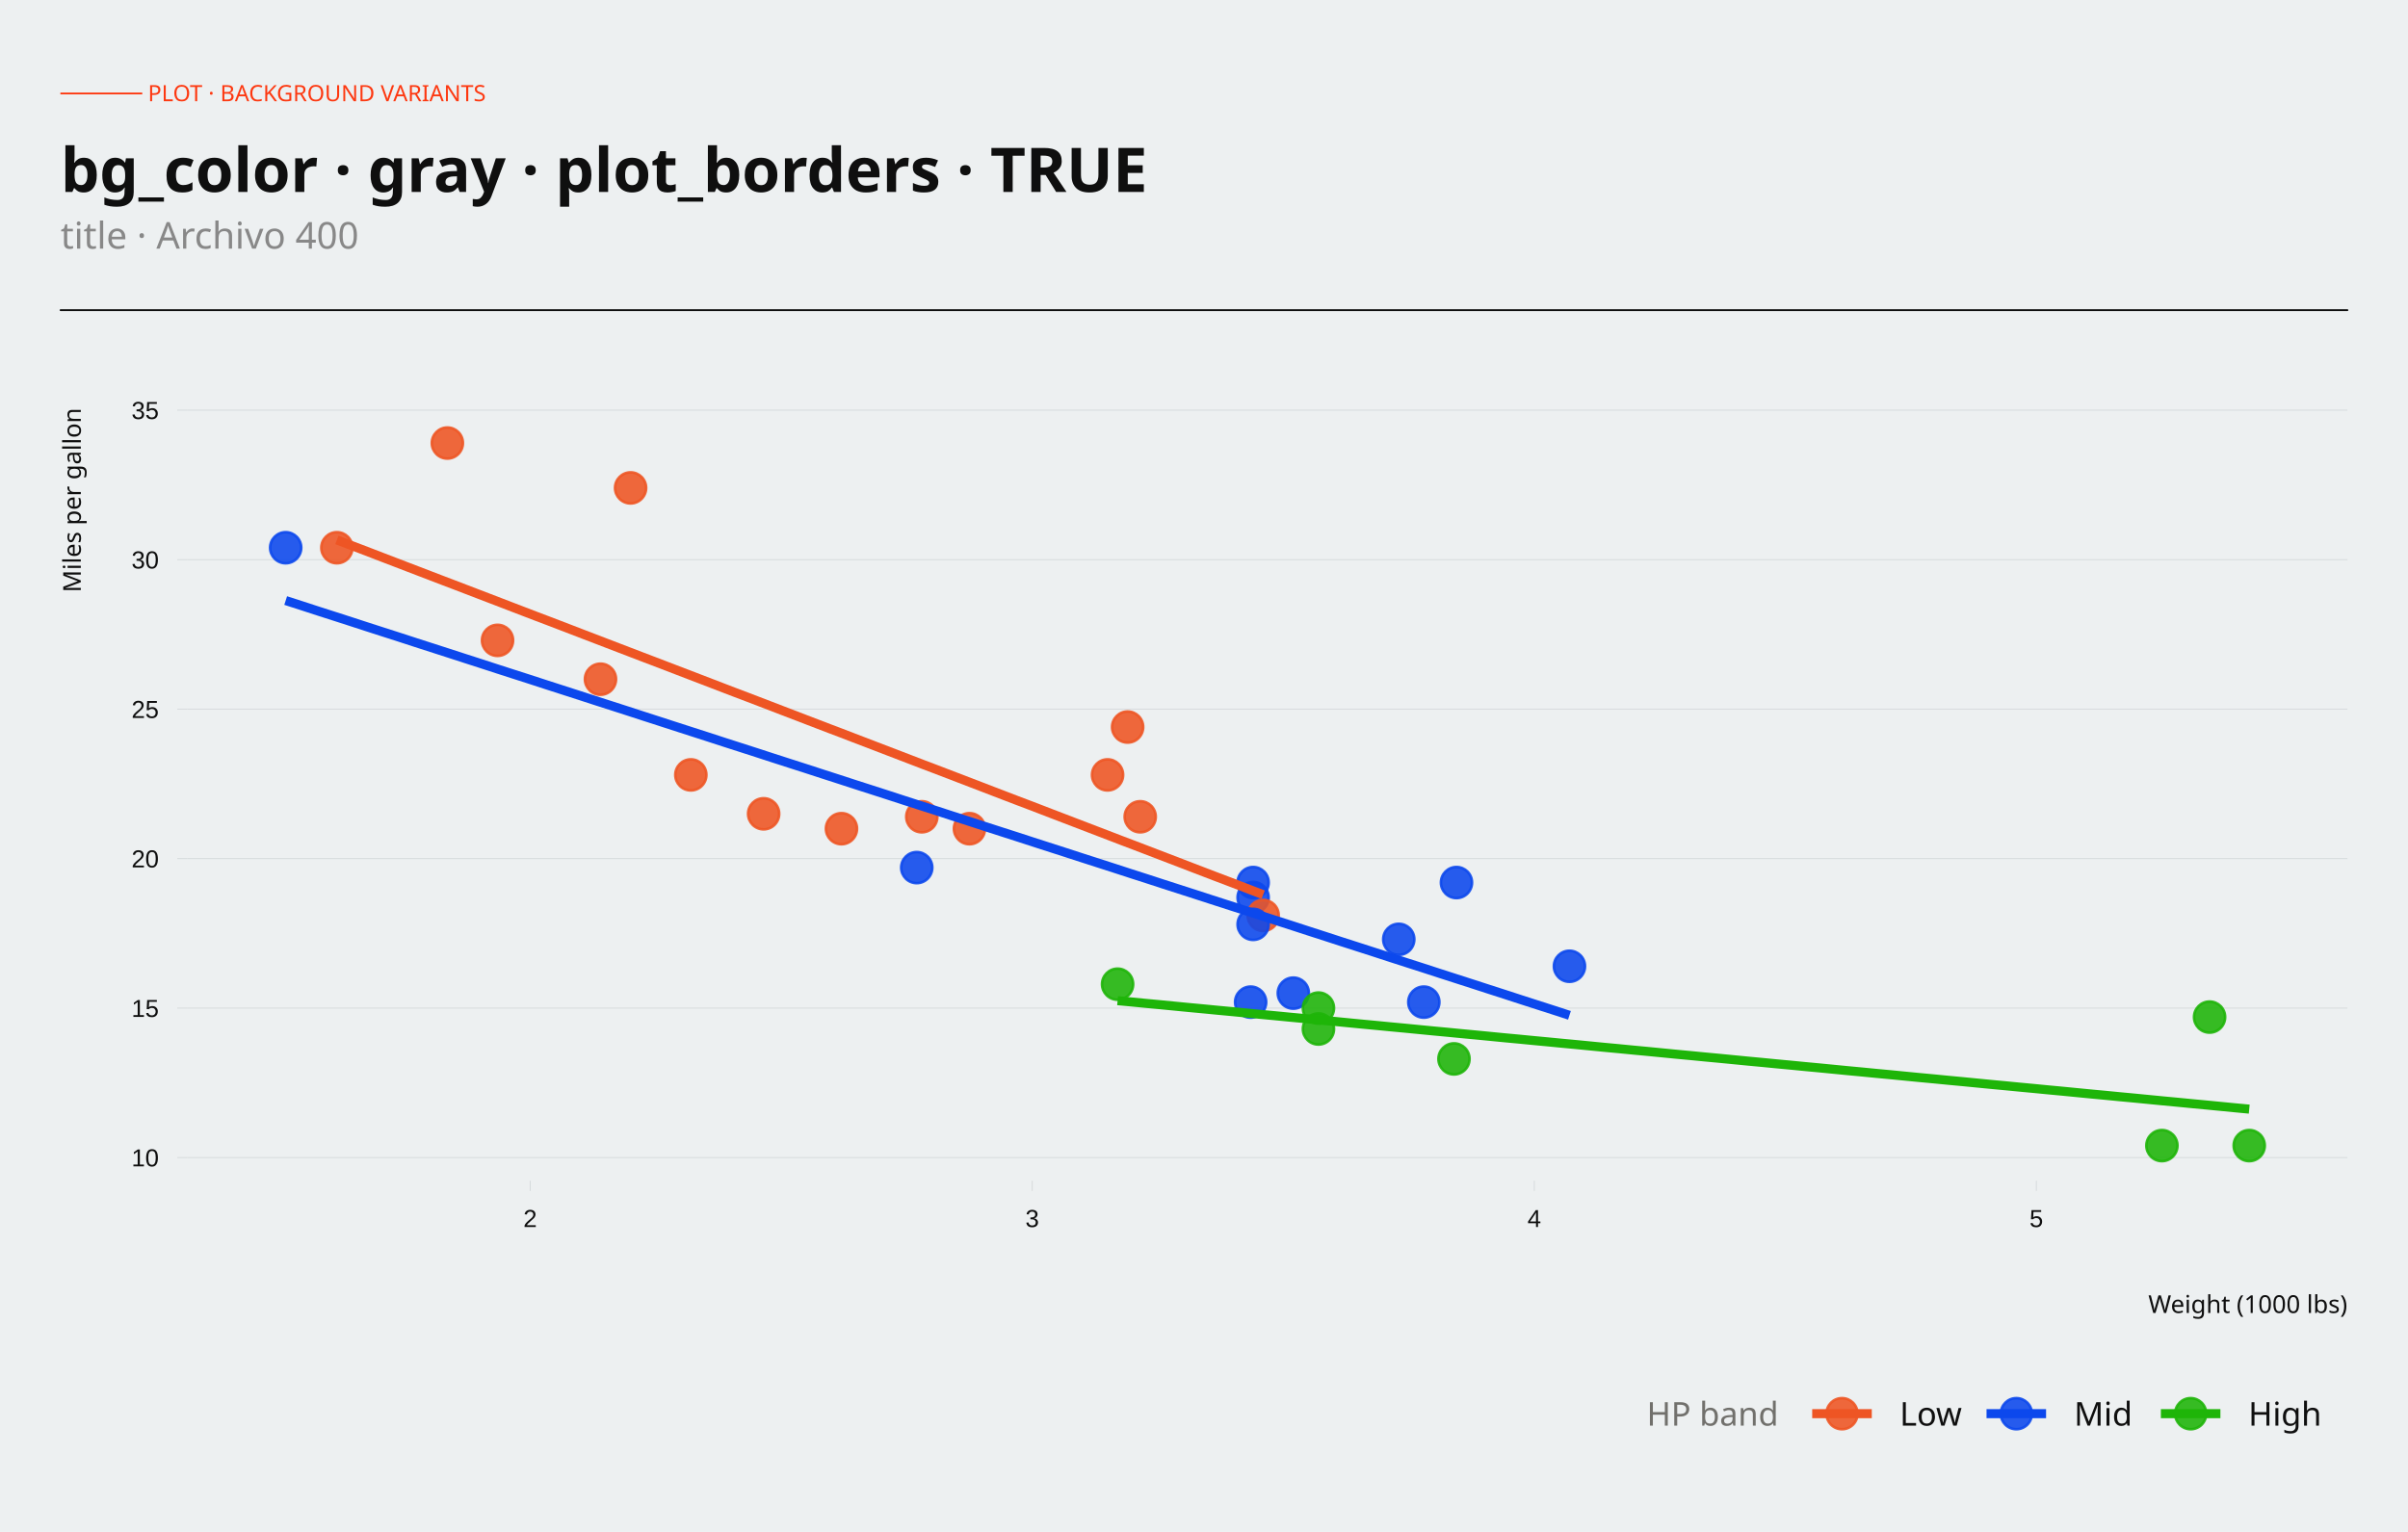
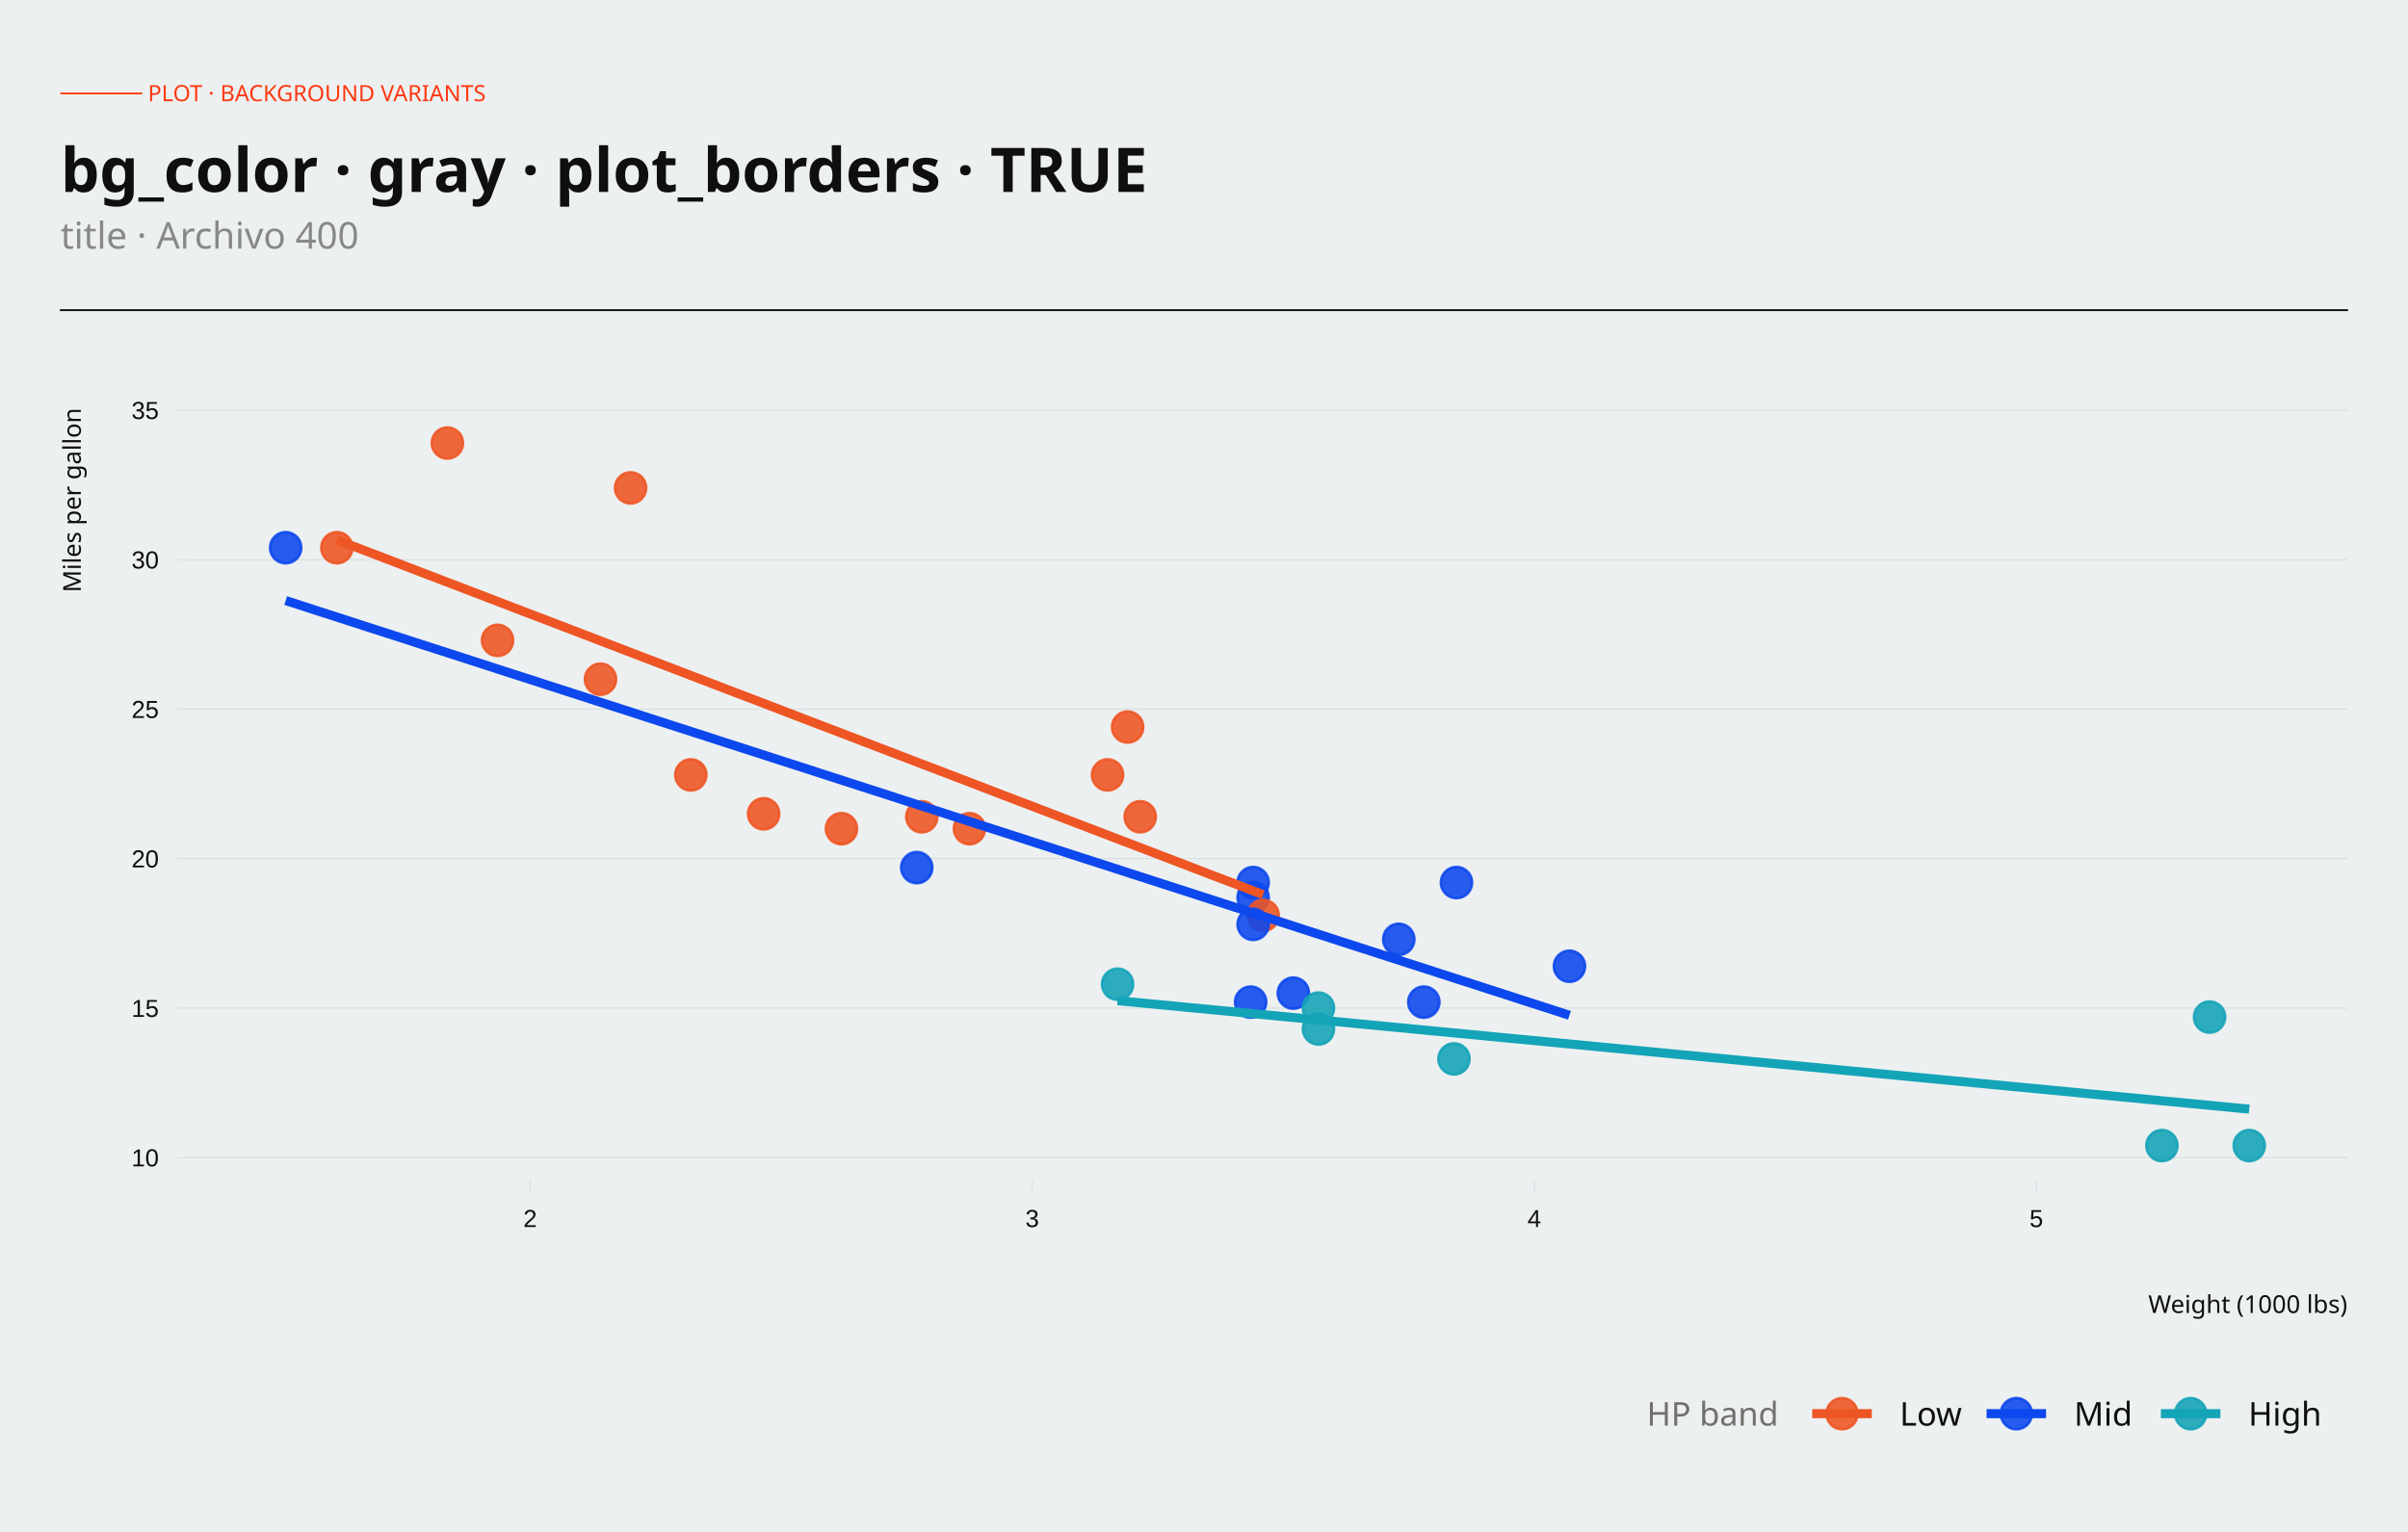
<svg xmlns="http://www.w3.org/2000/svg" width="396.00pt" height="252.00pt" viewBox="0 0 396.00 252.00">
  <g class="svglite">
    <defs>
      <style type="text/css">
    .svglite line, .svglite polyline, .svglite polygon, .svglite path, .svglite rect, .svglite circle {
      fill: none;
      stroke: #000000;
      stroke-linecap: round;
      stroke-linejoin: round;
      stroke-miterlimit: 10.00;
    }
    .svglite text {
      white-space: pre;
    }
    .svglite g.glyphgroup path {
      fill: inherit;
      stroke: none;
    }
  </style>
    </defs>
    <rect width="100%" height="100%" style="stroke: none; fill: none;" />
    <defs>
      <clipPath id="cpMC4wMHwzOTYuMDB8MC4wMHwyNTIuMDA=">
        <rect x="0.00" y="0.00" width="396.00" height="252.00" />
      </clipPath>
    </defs>
    <g clip-path="url(#cpMC4wMHwzOTYuMDB8MC4wMHwyNTIuMDA=)">
      <rect x="-0" y="0.00" width="396.00" height="252.00" style="stroke-width: 0.65; stroke: none; fill: #EDF0F1;" />
    </g>
    <defs>
      <clipPath id="cpMzAuODN8Mzg2LjA0fDY3LjEwfDE5NC4yMw==">
        <rect x="30.83" y="67.10" width="355.20" height="127.13" />
      </clipPath>
    </defs>
    <g clip-path="url(#cpMzAuODN8Mzg2LjA0fDY3LjEwfDE5NC4yMw==)">
      <rect x="30.83" y="67.10" width="355.20" height="127.13" style="stroke-width: 0.65; stroke: none; fill: #EDF0F1;" />
      <polyline points="30.83,190.42 386.04,190.42 " style="stroke-width: 0.15; stroke: #D4D9DB; stroke-linecap: butt;" />
      <polyline points="30.83,165.83 386.04,165.83 " style="stroke-width: 0.15; stroke: #D4D9DB; stroke-linecap: butt;" />
      <polyline points="30.83,141.24 386.04,141.24 " style="stroke-width: 0.15; stroke: #D4D9DB; stroke-linecap: butt;" />
      <polyline points="30.83,116.65 386.04,116.65 " style="stroke-width: 0.15; stroke: #D4D9DB; stroke-linecap: butt;" />
      <polyline points="30.83,92.06 386.04,92.06 " style="stroke-width: 0.15; stroke: #D4D9DB; stroke-linecap: butt;" />
      <polyline points="30.83,67.47 386.04,67.47 " style="stroke-width: 0.15; stroke: #D4D9DB; stroke-linecap: butt;" />
      <circle cx="138.38" cy="136.32" r="2.56" style="stroke-width: 0.43; stroke: #EE5524; stroke-opacity: 0.88; fill: #EE5524; fill-opacity: 0.88;" />
      <circle cx="159.43" cy="136.32" r="2.56" style="stroke-width: 0.43; stroke: #EE5524; stroke-opacity: 0.88; fill: #EE5524; fill-opacity: 0.88;" />
      <circle cx="113.61" cy="127.47" r="2.56" style="stroke-width: 0.43; stroke: #EE5524; stroke-opacity: 0.88; fill: #EE5524; fill-opacity: 0.88;" />
      <circle cx="187.51" cy="134.36" r="2.56" style="stroke-width: 0.43; stroke: #EE5524; stroke-opacity: 0.88; fill: #EE5524; fill-opacity: 0.88;" />
      <circle cx="206.08" cy="147.64" r="2.56" style="stroke-width: 0.43; stroke: #0C48ED; stroke-opacity: 0.88; fill: #0C48ED; fill-opacity: 0.88;" />
      <circle cx="207.73" cy="150.59" r="2.56" style="stroke-width: 0.43; stroke: #EE5524; stroke-opacity: 0.88; fill: #EE5524; fill-opacity: 0.88;" />
-       <circle cx="216.82" cy="169.27" r="2.56" style="stroke-width: 0.43; stroke: #1EB508; stroke-opacity: 0.88; fill: #1EB508; fill-opacity: 0.88;" />
+       <circle cx="216.82" cy="169.27" r="2.56" style="stroke-width: 0.43; stroke: #14A4B8; stroke-opacity: 0.88; fill: #14A4B8; fill-opacity: 0.88;" />
      <circle cx="185.44" cy="119.60" r="2.56" style="stroke-width: 0.43; stroke: #EE5524; stroke-opacity: 0.88; fill: #EE5524; fill-opacity: 0.88;" />
      <circle cx="182.14" cy="127.47" r="2.56" style="stroke-width: 0.43; stroke: #EE5524; stroke-opacity: 0.88; fill: #EE5524; fill-opacity: 0.88;" />
      <circle cx="206.08" cy="145.18" r="2.56" style="stroke-width: 0.43; stroke: #0C48ED; stroke-opacity: 0.88; fill: #0C48ED; fill-opacity: 0.88;" />
      <circle cx="206.08" cy="152.06" r="2.56" style="stroke-width: 0.43; stroke: #0C48ED; stroke-opacity: 0.88; fill: #0C48ED; fill-opacity: 0.88;" />
      <circle cx="258.10" cy="158.95" r="2.56" style="stroke-width: 0.43; stroke: #0C48ED; stroke-opacity: 0.88; fill: #0C48ED; fill-opacity: 0.88;" />
      <circle cx="230.03" cy="154.52" r="2.56" style="stroke-width: 0.43; stroke: #0C48ED; stroke-opacity: 0.88; fill: #0C48ED; fill-opacity: 0.88;" />
      <circle cx="234.15" cy="164.85" r="2.56" style="stroke-width: 0.43; stroke: #0C48ED; stroke-opacity: 0.88; fill: #0C48ED; fill-opacity: 0.88;" />
-       <circle cx="355.53" cy="188.45" r="2.56" style="stroke-width: 0.43; stroke: #1EB508; stroke-opacity: 0.88; fill: #1EB508; fill-opacity: 0.88;" />
-       <circle cx="369.89" cy="188.45" r="2.56" style="stroke-width: 0.43; stroke: #1EB508; stroke-opacity: 0.88; fill: #1EB508; fill-opacity: 0.88;" />
-       <circle cx="363.37" cy="167.31" r="2.56" style="stroke-width: 0.43; stroke: #1EB508; stroke-opacity: 0.88; fill: #1EB508; fill-opacity: 0.88;" />
+       <circle cx="355.53" cy="188.45" r="2.56" style="stroke-width: 0.43; stroke: #14A4B8; stroke-opacity: 0.88; fill: #14A4B8; fill-opacity: 0.88;" />
+       <circle cx="369.89" cy="188.45" r="2.56" style="stroke-width: 0.43; stroke: #14A4B8; stroke-opacity: 0.88; fill: #14A4B8; fill-opacity: 0.88;" />
+       <circle cx="363.37" cy="167.31" r="2.56" style="stroke-width: 0.43; stroke: #14A4B8; stroke-opacity: 0.88; fill: #14A4B8; fill-opacity: 0.88;" />
      <circle cx="103.70" cy="80.26" r="2.56" style="stroke-width: 0.43; stroke: #EE5524; stroke-opacity: 0.88; fill: #EE5524; fill-opacity: 0.88;" />
      <circle cx="55.40" cy="90.10" r="2.56" style="stroke-width: 0.43; stroke: #EE5524; stroke-opacity: 0.88; fill: #EE5524; fill-opacity: 0.88;" />
      <circle cx="73.57" cy="72.88" r="2.56" style="stroke-width: 0.43; stroke: #EE5524; stroke-opacity: 0.88; fill: #EE5524; fill-opacity: 0.88;" />
      <circle cx="125.58" cy="133.87" r="2.56" style="stroke-width: 0.43; stroke: #EE5524; stroke-opacity: 0.88; fill: #EE5524; fill-opacity: 0.88;" />
      <circle cx="212.69" cy="163.37" r="2.56" style="stroke-width: 0.43; stroke: #0C48ED; stroke-opacity: 0.88; fill: #0C48ED; fill-opacity: 0.88;" />
      <circle cx="205.67" cy="164.85" r="2.56" style="stroke-width: 0.43; stroke: #0C48ED; stroke-opacity: 0.88; fill: #0C48ED; fill-opacity: 0.88;" />
-       <circle cx="239.11" cy="174.19" r="2.56" style="stroke-width: 0.43; stroke: #1EB508; stroke-opacity: 0.88; fill: #1EB508; fill-opacity: 0.88;" />
+       <circle cx="239.11" cy="174.19" r="2.56" style="stroke-width: 0.43; stroke: #14A4B8; stroke-opacity: 0.88; fill: #14A4B8; fill-opacity: 0.88;" />
      <circle cx="239.52" cy="145.18" r="2.56" style="stroke-width: 0.43; stroke: #0C48ED; stroke-opacity: 0.88; fill: #0C48ED; fill-opacity: 0.88;" />
      <circle cx="81.82" cy="105.34" r="2.56" style="stroke-width: 0.43; stroke: #EE5524; stroke-opacity: 0.88; fill: #EE5524; fill-opacity: 0.88;" />
      <circle cx="98.75" cy="111.73" r="2.56" style="stroke-width: 0.43; stroke: #EE5524; stroke-opacity: 0.88; fill: #EE5524; fill-opacity: 0.88;" />
      <circle cx="46.98" cy="90.10" r="2.56" style="stroke-width: 0.43; stroke: #0C48ED; stroke-opacity: 0.88; fill: #0C48ED; fill-opacity: 0.88;" />
-       <circle cx="183.79" cy="161.90" r="2.56" style="stroke-width: 0.43; stroke: #1EB508; stroke-opacity: 0.88; fill: #1EB508; fill-opacity: 0.88;" />
+       <circle cx="183.79" cy="161.90" r="2.56" style="stroke-width: 0.43; stroke: #14A4B8; stroke-opacity: 0.88; fill: #14A4B8; fill-opacity: 0.88;" />
      <circle cx="150.76" cy="142.72" r="2.56" style="stroke-width: 0.43; stroke: #0C48ED; stroke-opacity: 0.88; fill: #0C48ED; fill-opacity: 0.88;" />
-       <circle cx="216.82" cy="165.83" r="2.56" style="stroke-width: 0.43; stroke: #1EB508; stroke-opacity: 0.88; fill: #1EB508; fill-opacity: 0.88;" />
+       <circle cx="216.82" cy="165.83" r="2.56" style="stroke-width: 0.43; stroke: #14A4B8; stroke-opacity: 0.88; fill: #14A4B8; fill-opacity: 0.88;" />
      <circle cx="151.59" cy="134.36" r="2.56" style="stroke-width: 0.43; stroke: #EE5524; stroke-opacity: 0.88; fill: #EE5524; fill-opacity: 0.88;" />
      <polyline points="55.40,88.82 57.33,89.56 59.26,90.29 61.19,91.03 63.11,91.77 65.04,92.51 66.97,93.25 68.90,93.99 70.83,94.73 72.76,95.47 74.68,96.20 76.61,96.94 78.54,97.68 80.47,98.42 82.40,99.16 84.32,99.90 86.25,100.64 88.18,101.38 90.11,102.11 92.04,102.85 93.97,103.59 95.89,104.33 97.82,105.07 99.75,105.81 101.68,106.55 103.61,107.29 105.54,108.03 107.46,108.76 109.39,109.50 111.32,110.24 113.25,110.98 115.18,111.72 117.11,112.46 119.03,113.20 120.96,113.94 122.89,114.67 124.82,115.41 126.75,116.15 128.67,116.89 130.60,117.63 132.53,118.37 134.46,119.11 136.39,119.85 138.32,120.58 140.24,121.32 142.17,122.06 144.10,122.80 146.03,123.54 147.96,124.28 149.89,125.02 151.81,125.76 153.74,126.49 155.67,127.23 157.60,127.97 159.53,128.71 161.46,129.45 163.38,130.19 165.31,130.93 167.24,131.67 169.17,132.40 171.10,133.14 173.02,133.88 174.95,134.62 176.88,135.36 178.81,136.10 180.74,136.84 182.67,137.58 184.59,138.32 186.52,139.05 188.45,139.79 190.38,140.53 192.31,141.27 194.24,142.01 196.16,142.75 198.09,143.49 200.02,144.23 201.95,144.96 203.88,145.70 205.81,146.44 207.73,147.18 " style="stroke-width: 1.49; stroke: #EE5524; stroke-linecap: butt;" />
      <polyline points="46.98,98.79 49.65,99.65 52.32,100.52 55.00,101.38 57.67,102.24 60.34,103.11 63.01,103.97 65.69,104.83 68.36,105.70 71.03,106.56 73.70,107.42 76.38,108.29 79.05,109.15 81.72,110.02 84.39,110.88 87.07,111.74 89.74,112.61 92.41,113.47 95.08,114.33 97.75,115.20 100.43,116.06 103.10,116.92 105.77,117.79 108.44,118.65 111.12,119.52 113.79,120.38 116.46,121.24 119.13,122.11 121.81,122.97 124.48,123.83 127.15,124.70 129.82,125.56 132.50,126.42 135.17,127.29 137.84,128.15 140.51,129.02 143.19,129.88 145.86,130.74 148.53,131.61 151.20,132.47 153.88,133.33 156.55,134.20 159.22,135.06 161.89,135.93 164.56,136.79 167.24,137.65 169.91,138.52 172.58,139.38 175.25,140.24 177.93,141.11 180.60,141.97 183.27,142.83 185.94,143.70 188.62,144.56 191.29,145.43 193.96,146.29 196.63,147.15 199.31,148.02 201.98,148.88 204.65,149.74 207.32,150.61 210.00,151.47 212.67,152.33 215.34,153.20 218.01,154.06 220.68,154.93 223.36,155.79 226.03,156.65 228.70,157.52 231.37,158.38 234.05,159.24 236.72,160.11 239.39,160.97 242.06,161.83 244.74,162.70 247.41,163.56 250.08,164.43 252.75,165.29 255.43,166.15 258.10,167.02 " style="stroke-width: 1.49; stroke: #0C48ED; stroke-linecap: butt;" />
-       <polyline points="183.79,164.61 186.15,164.83 188.50,165.06 190.86,165.28 193.21,165.51 195.57,165.74 197.92,165.96 200.28,166.19 202.64,166.41 204.99,166.64 207.35,166.87 209.70,167.09 212.06,167.32 214.41,167.54 216.77,167.77 219.13,167.99 221.48,168.22 223.84,168.45 226.19,168.67 228.55,168.90 230.90,169.12 233.26,169.35 235.62,169.58 237.97,169.80 240.33,170.03 242.68,170.25 245.04,170.48 247.39,170.71 249.75,170.93 252.11,171.16 254.46,171.38 256.82,171.61 259.17,171.83 261.53,172.06 263.88,172.29 266.24,172.51 268.60,172.74 270.95,172.96 273.31,173.19 275.66,173.42 278.02,173.64 280.37,173.87 282.73,174.09 285.09,174.32 287.44,174.55 289.80,174.77 292.15,175.00 294.51,175.22 296.86,175.45 299.22,175.67 301.58,175.90 303.93,176.13 306.29,176.35 308.64,176.58 311.00,176.80 313.35,177.03 315.71,177.26 318.07,177.48 320.42,177.71 322.78,177.93 325.13,178.16 327.49,178.39 329.84,178.61 332.20,178.84 334.56,179.06 336.91,179.29 339.27,179.51 341.62,179.74 343.98,179.97 346.33,180.19 348.69,180.42 351.05,180.64 353.40,180.87 355.76,181.10 358.11,181.32 360.47,181.55 362.82,181.77 365.18,182.00 367.54,182.23 369.89,182.45 " style="stroke-width: 1.49; stroke: #1EB508; stroke-linecap: butt;" />
+       <polyline points="183.79,164.61 186.15,164.83 188.50,165.06 190.86,165.28 193.21,165.51 195.57,165.74 197.92,165.96 200.28,166.19 202.64,166.41 204.99,166.64 207.35,166.87 209.70,167.09 212.06,167.32 214.41,167.54 216.77,167.77 219.13,167.99 221.48,168.22 223.84,168.45 226.19,168.67 228.55,168.90 230.90,169.12 233.26,169.35 235.62,169.58 237.97,169.80 240.33,170.03 242.68,170.25 245.04,170.48 247.39,170.71 249.75,170.93 252.11,171.16 254.46,171.38 256.82,171.61 259.17,171.83 261.53,172.06 263.88,172.29 266.24,172.51 268.60,172.74 270.95,172.96 273.31,173.19 275.66,173.42 278.02,173.64 280.37,173.87 282.73,174.09 285.09,174.32 287.44,174.55 289.80,174.77 292.15,175.00 294.51,175.22 296.86,175.45 299.22,175.67 301.58,175.90 303.93,176.13 306.29,176.35 308.64,176.58 311.00,176.80 313.35,177.03 315.71,177.26 318.07,177.48 320.42,177.71 322.78,177.93 325.13,178.16 327.49,178.39 329.84,178.61 332.20,178.84 334.56,179.06 336.91,179.29 339.27,179.51 341.62,179.74 343.98,179.97 346.33,180.19 348.69,180.42 351.05,180.64 353.40,180.87 355.76,181.10 358.11,181.32 360.47,181.55 362.82,181.77 365.18,182.00 367.54,182.23 369.89,182.45 " style="stroke-width: 1.49; stroke: #14A4B8; stroke-linecap: butt;" />
    </g>
    <g clip-path="url(#cpMC4wMHwzOTYuMDB8MC4wMHwyNTIuMDA=)">
      <text x="26.13" y="191.87" text-anchor="end" style="font-size: 4.05px;fill: #0F0F0F; font-family: &quot;Arial&quot;;" textLength="4.50px" lengthAdjust="spacingAndGlyphs">10</text>
      <text x="26.13" y="167.28" text-anchor="end" style="font-size: 4.05px;fill: #0F0F0F; font-family: &quot;Arial&quot;;" textLength="4.50px" lengthAdjust="spacingAndGlyphs">15</text>
      <text x="26.13" y="142.69" text-anchor="end" style="font-size: 4.05px;fill: #0F0F0F; font-family: &quot;Arial&quot;;" textLength="4.50px" lengthAdjust="spacingAndGlyphs">20</text>
      <text x="26.13" y="118.10" text-anchor="end" style="font-size: 4.05px;fill: #0F0F0F; font-family: &quot;Arial&quot;;" textLength="4.50px" lengthAdjust="spacingAndGlyphs">25</text>
      <text x="26.13" y="93.51" text-anchor="end" style="font-size: 4.05px;fill: #0F0F0F; font-family: &quot;Arial&quot;;" textLength="4.50px" lengthAdjust="spacingAndGlyphs">30</text>
      <text x="26.13" y="68.92" text-anchor="end" style="font-size: 4.05px;fill: #0F0F0F; font-family: &quot;Arial&quot;;" textLength="4.50px" lengthAdjust="spacingAndGlyphs">35</text>
      <polyline points="29.15,190.42 30.83,190.42 " style="stroke-width: 0.15; stroke: #D4D9DB; stroke-linecap: butt;" />
      <polyline points="29.15,165.83 30.83,165.83 " style="stroke-width: 0.15; stroke: #D4D9DB; stroke-linecap: butt;" />
      <polyline points="29.15,141.24 30.83,141.24 " style="stroke-width: 0.15; stroke: #D4D9DB; stroke-linecap: butt;" />
      <polyline points="29.15,116.65 30.83,116.65 " style="stroke-width: 0.15; stroke: #D4D9DB; stroke-linecap: butt;" />
      <polyline points="29.15,92.06 30.83,92.06 " style="stroke-width: 0.15; stroke: #D4D9DB; stroke-linecap: butt;" />
      <polyline points="29.15,67.47 30.83,67.47 " style="stroke-width: 0.15; stroke: #D4D9DB; stroke-linecap: butt;" />
      <polyline points="87.19,195.91 87.19,194.23 " style="stroke-width: 0.15; stroke: #D4D9DB; stroke-linecap: butt;" />
      <polyline points="169.75,195.91 169.75,194.23 " style="stroke-width: 0.15; stroke: #D4D9DB; stroke-linecap: butt;" />
      <polyline points="252.32,195.91 252.32,194.23 " style="stroke-width: 0.15; stroke: #D4D9DB; stroke-linecap: butt;" />
      <polyline points="334.88,195.91 334.88,194.23 " style="stroke-width: 0.15; stroke: #D4D9DB; stroke-linecap: butt;" />
      <text x="87.19" y="201.84" text-anchor="middle" style="font-size: 4.05px;fill: #0F0F0F; font-family: &quot;Arial&quot;;" textLength="2.25px" lengthAdjust="spacingAndGlyphs">2</text>
      <text x="169.75" y="201.84" text-anchor="middle" style="font-size: 4.05px;fill: #0F0F0F; font-family: &quot;Arial&quot;;" textLength="2.25px" lengthAdjust="spacingAndGlyphs">3</text>
      <text x="252.32" y="201.84" text-anchor="middle" style="font-size: 4.05px;fill: #0F0F0F; font-family: &quot;Arial&quot;;" textLength="2.25px" lengthAdjust="spacingAndGlyphs">4</text>
      <text x="334.88" y="201.84" text-anchor="middle" style="font-size: 4.05px;fill: #0F0F0F; font-family: &quot;Arial&quot;;" textLength="2.25px" lengthAdjust="spacingAndGlyphs">5</text>
      <text x="386.04" y="215.98" text-anchor="end" style="font-size: 4.05px; font-weight: 100;fill: #0F0F0F; font-family: &quot;JetBrains Mono&quot;;" textLength="41.17px" lengthAdjust="spacingAndGlyphs">Weight (1000 lbs)</text>
      <text transform="translate(13.29,67.10) rotate(-90)" text-anchor="end" style="font-size: 4.05px; font-weight: 100;fill: #0F0F0F; font-family: &quot;JetBrains Mono&quot;;" textLength="38.75px" lengthAdjust="spacingAndGlyphs">Miles per gallon</text>
      <rect x="267.43" y="223.07" width="118.60" height="18.96" style="stroke-width: 0.75; stroke: none;" />
      <rect x="267.43" y="223.07" width="118.60" height="18.96" style="stroke-width: 0.65; stroke: none; fill: #EDF0F1;" />
      <text x="270.80" y="234.52" style="font-size: 5.40px;fill: #71706C; font-family: &quot;JetBrains Mono&quot;;" textLength="22.64px" lengthAdjust="spacingAndGlyphs">HP band</text>
      <rect x="296.80" y="226.43" width="12.24" height="12.24" style="stroke-width: 0.65; stroke: none; fill: #EDF0F1;" />
      <circle cx="302.92" cy="232.55" r="2.56" style="stroke-width: 0.43; stroke: #EE5524; stroke-opacity: 0.88; fill: #EE5524; fill-opacity: 0.88;" />
      <line x1="298.02" y1="232.55" x2="307.82" y2="232.55" style="stroke-width: 1.49; stroke: #EE5524; stroke-linecap: butt;" />
      <rect x="325.47" y="226.43" width="12.24" height="12.24" style="stroke-width: 0.65; stroke: none; fill: #EDF0F1;" />
      <circle cx="331.59" cy="232.55" r="2.56" style="stroke-width: 0.43; stroke: #0C48ED; stroke-opacity: 0.88; fill: #0C48ED; fill-opacity: 0.88;" />
      <line x1="326.69" y1="232.55" x2="336.48" y2="232.55" style="stroke-width: 1.49; stroke: #0C48ED; stroke-linecap: butt;" />
      <rect x="354.14" y="226.43" width="12.24" height="12.24" style="stroke-width: 0.65; stroke: none; fill: #EDF0F1;" />
-       <circle cx="360.26" cy="232.55" r="2.56" style="stroke-width: 0.43; stroke: #1EB508; stroke-opacity: 0.88; fill: #1EB508; fill-opacity: 0.88;" />
-       <line x1="355.36" y1="232.55" x2="365.15" y2="232.55" style="stroke-width: 1.49; stroke: #1EB508; stroke-linecap: butt;" />
+       <circle cx="360.26" cy="232.55" r="2.56" style="stroke-width: 0.43; stroke: #14A4B8; stroke-opacity: 0.88; fill: #14A4B8; fill-opacity: 0.88;" />
+       <line x1="355.36" y1="232.55" x2="365.15" y2="232.55" style="stroke-width: 1.49; stroke: #14A4B8; stroke-linecap: butt;" />
      <text x="312.40" y="234.52" style="font-size: 5.40px;fill: #0F0F0F; font-family: &quot;JetBrains Mono&quot;;" textLength="9.70px" lengthAdjust="spacingAndGlyphs">Low</text>
      <text x="341.07" y="234.52" style="font-size: 5.40px;fill: #0F0F0F; font-family: &quot;JetBrains Mono&quot;;" textLength="9.70px" lengthAdjust="spacingAndGlyphs">Mid</text>
      <text x="369.74" y="234.52" style="font-size: 5.40px;fill: #0F0F0F; font-family: &quot;JetBrains Mono&quot;;" textLength="12.94px" lengthAdjust="spacingAndGlyphs">High</text>
      <text x="9.96" y="40.90" style="font-size: 6.08px;fill: #888888; font-family: &quot;Satoshi&quot;;" textLength="48.23px" lengthAdjust="spacingAndGlyphs">title · Archivo 400</text>
      <polyline points="9.96,51.02 386.04,51.02 " style="stroke-width: 0.30; stroke: #0F0F0F;" />
      <text x="9.96" y="31.57" style="font-size: 10.12px; font-weight: 600;fill: #0F0F0F; font-family: &quot;Archivo&quot;;" textLength="174.69px" lengthAdjust="spacingAndGlyphs">bg_color · gray  ·  plot_borders · TRUE</text>
      <text x="9.96" y="16.65" style="font-size: 3.71px;fill: #FD3810; font-family: &quot;JetBrains Mono&quot;;" textLength="73.22px" lengthAdjust="spacingAndGlyphs">────── PLOT · BACKGROUND VARIANTS</text>
    </g>
  </g>
</svg>
